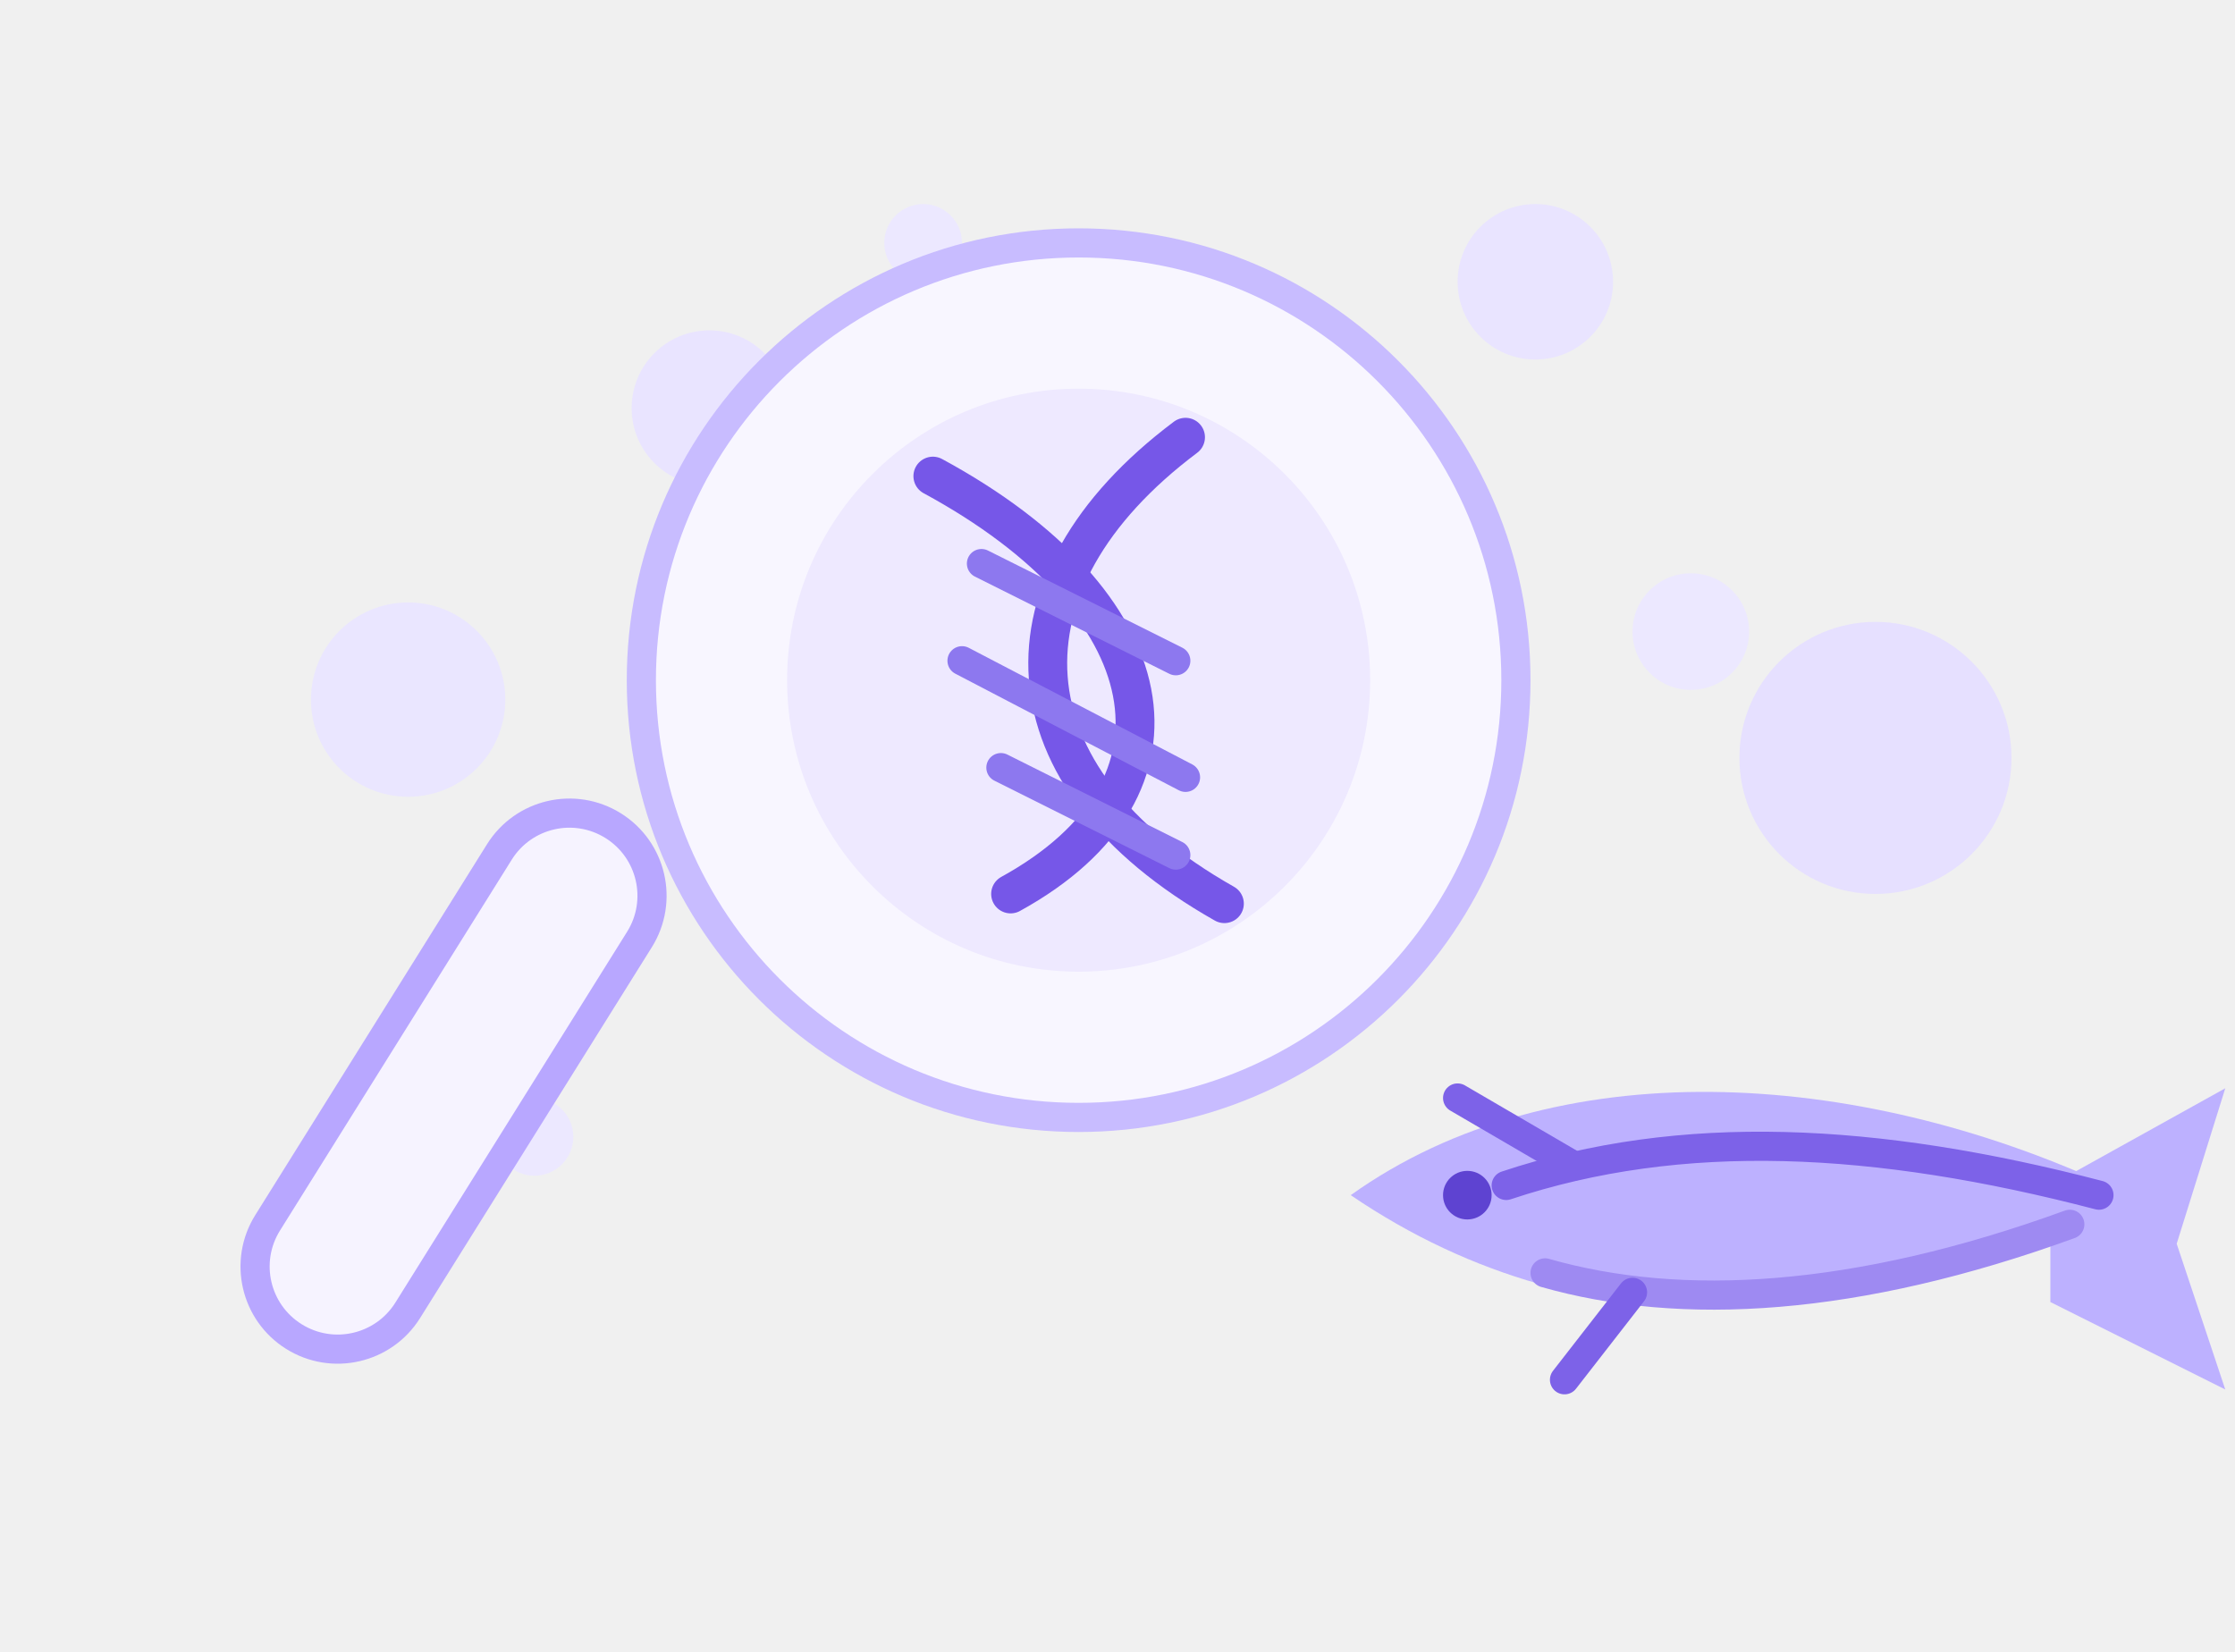
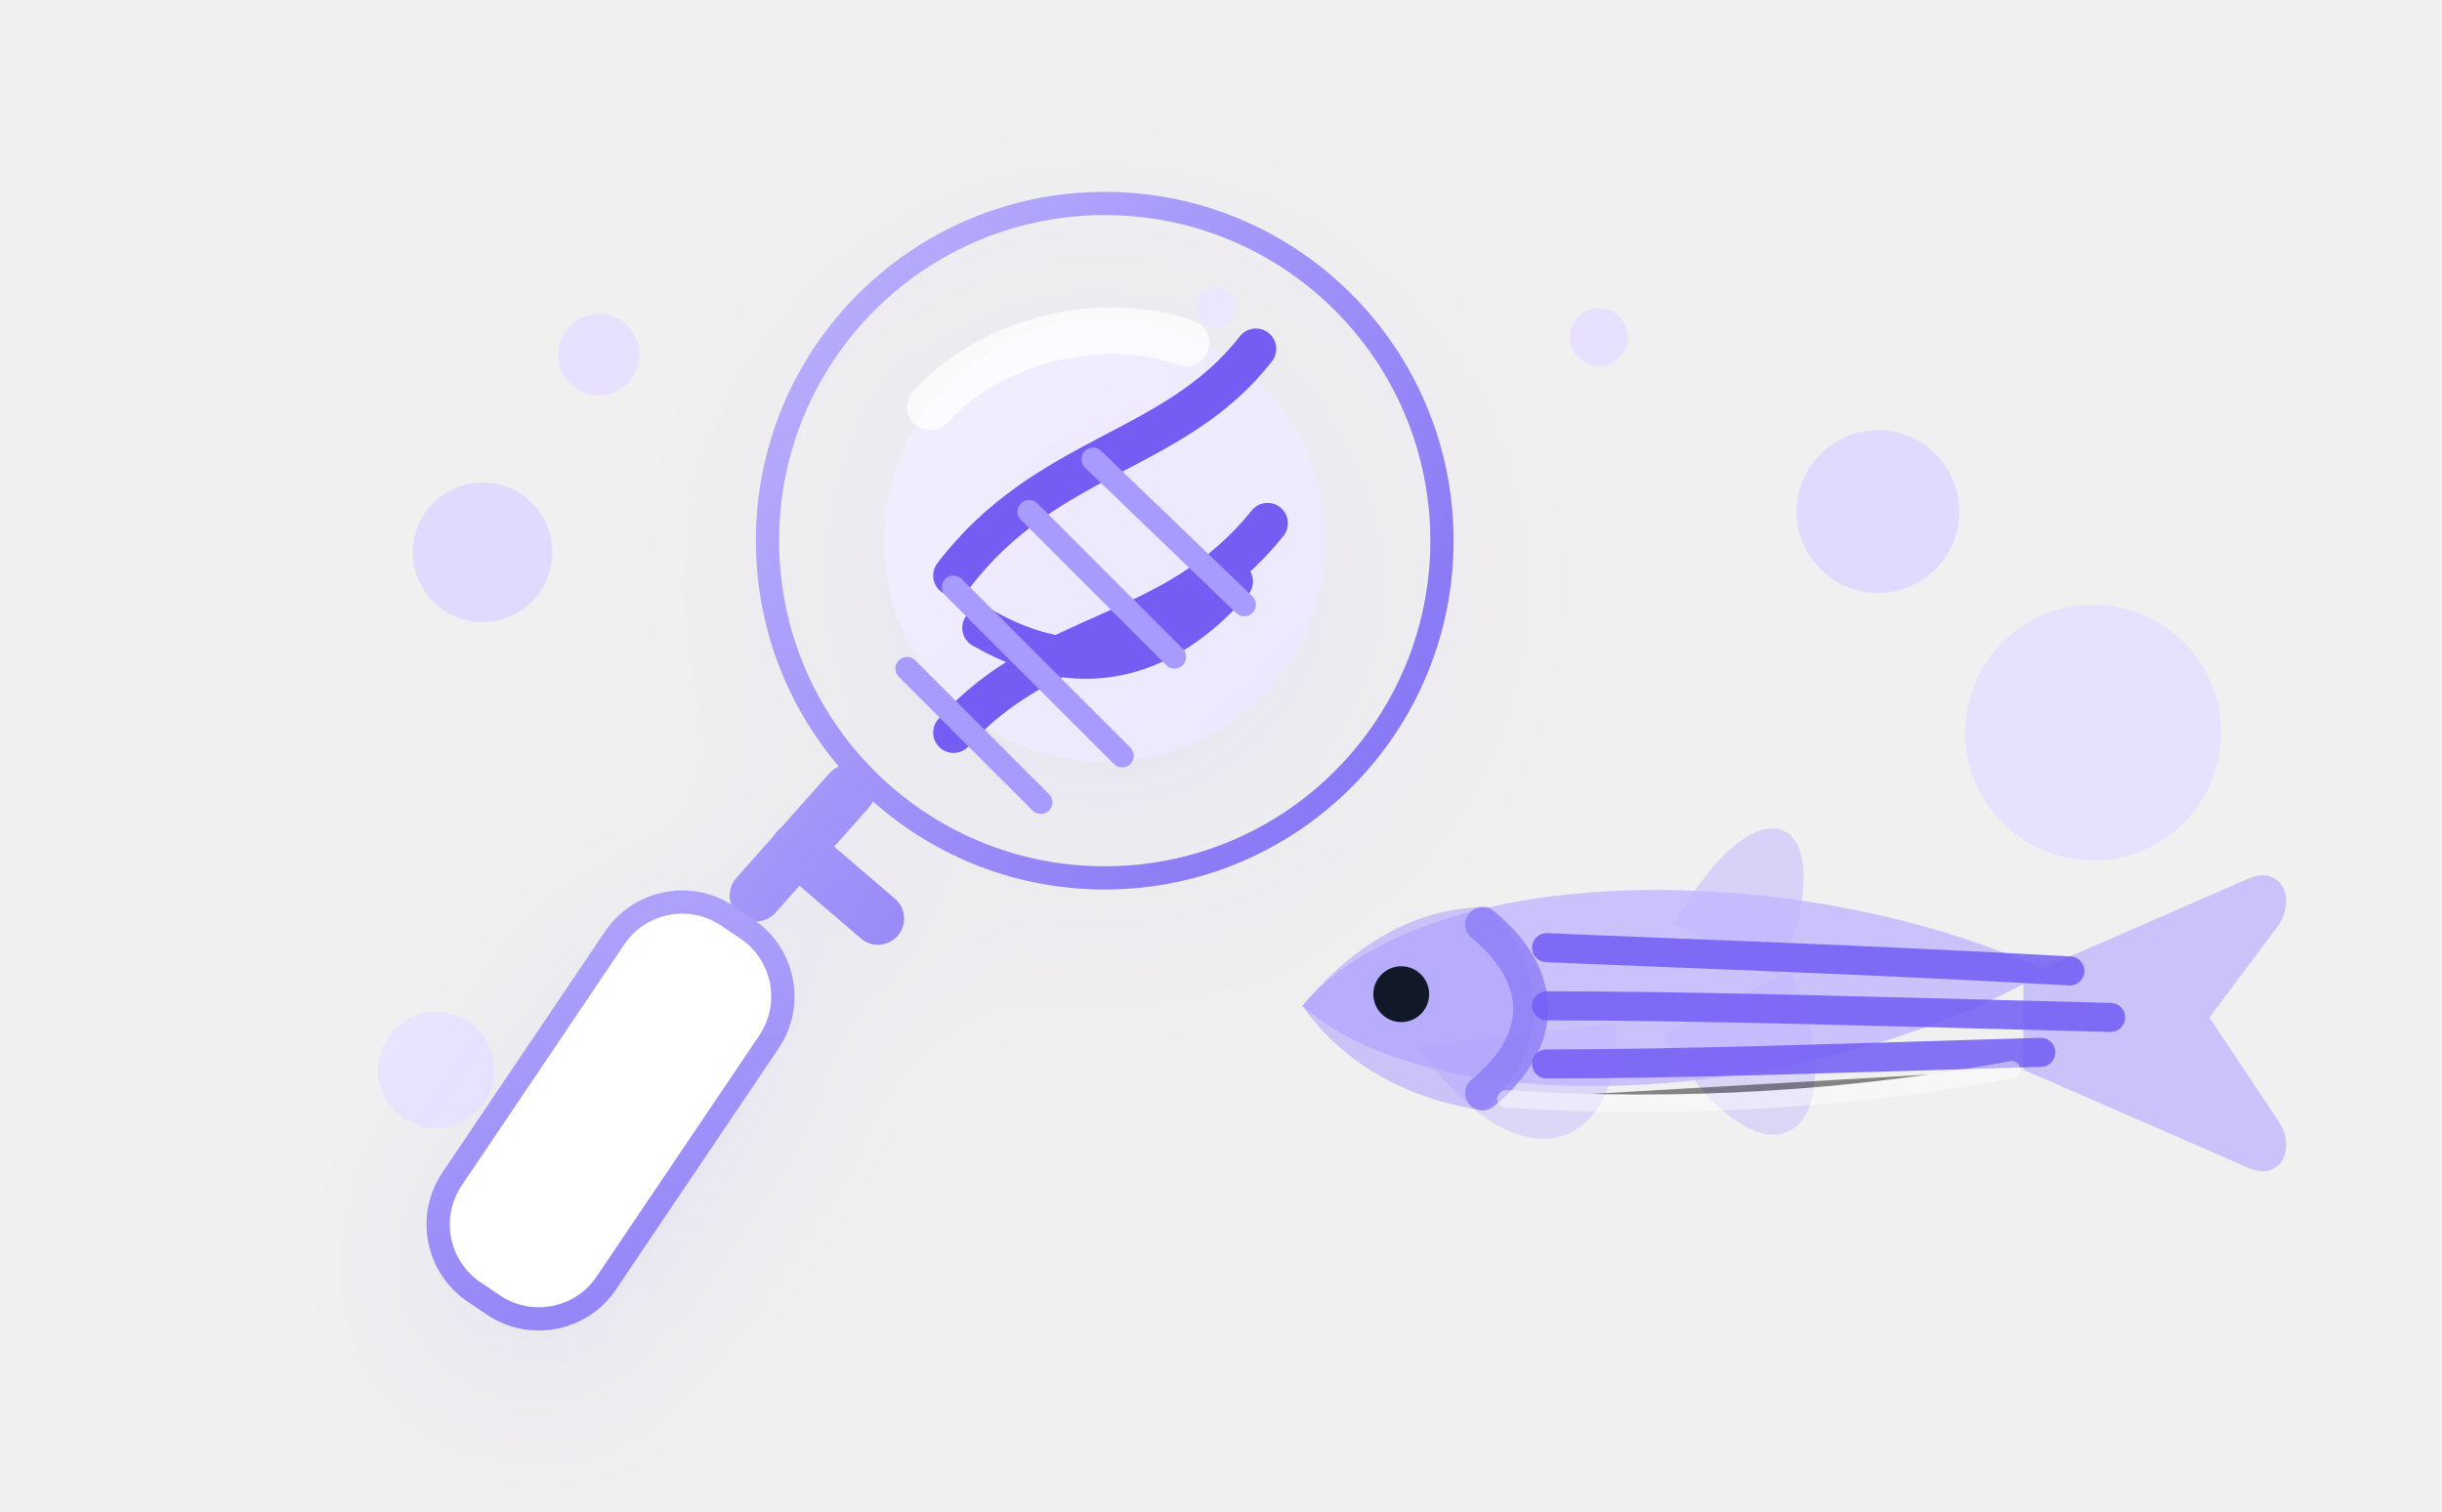
- <svg xmlns="http://www.w3.org/2000/svg" width="230" height="170" viewBox="0 0 230 170" role="img" aria-labelledby="title desc">
-   <g fill="none" fill-rule="evenodd">
-     <circle cx="42" cy="72" r="10" fill="#EAE6FF" />
-     <circle cx="73" cy="42" r="8" fill="#E9E4FF" />
-     <circle cx="95" cy="25" r="4" fill="#ECE8FF" />
-     <circle cx="158" cy="29" r="8" fill="#E9E4FF" />
-     <circle cx="193" cy="78" r="14" fill="#E6E0FF" />
-     <circle cx="174" cy="65" r="6" fill="#ECE8FF" />
-     <circle cx="55" cy="117" r="4" fill="#ECE8FF" />
-     <g transform="rotate(32 86 104)">
-       <rect x="48" y="100" width="17" height="62" rx="8.5" fill="#F6F3FF" stroke="#B8A7FF" stroke-width="3" />
-     </g>
-     <circle cx="111" cy="70" r="45" fill="#F8F6FF" stroke="#C8BCFF" stroke-width="3" />
-     <circle cx="111" cy="70" r="30" fill="#EEE9FF" />
-     <g stroke="#7657E8" stroke-linecap="round" stroke-width="4">
-       <path d="M96 49c24 13 28 32 8 43" />
-       <path d="M122 45c-20 15-19 35 4 48" />
-     </g>
-     <g stroke="#8D78EF" stroke-linecap="round" stroke-width="3">
-       <path d="M101 58l20 10" />
-       <path d="M99 68l23 12" />
-       <path d="M103 79l18 9" />
-     </g>
-     <g transform="translate(133 111)">
-       <path d="M6 12c21-15 52-13 78-1-24 15-53 18-78 1Z" fill="#BDB1FF" />
-       <path d="M78 11l18-10-5 16 5 15-18-9" fill="#BDB1FF" />
-       <path d="M22 11c18-6 38-5 61 1" stroke="#7D62E8" stroke-linecap="round" stroke-width="3" />
-       <path d="M26 20c14 4 32 3 54-5" stroke="#9E8AF2" stroke-linecap="round" stroke-width="3" />
-       <path d="M29 9l-12-7M35 22l-7 9" stroke="#7D62E8" stroke-linecap="round" stroke-width="3" />
-       <circle cx="18" cy="12" r="2.5" fill="#5E43D1" />
-     </g>
+ <svg xmlns="http://www.w3.org/2000/svg" width="420" height="260" viewBox="0 0 420 260" role="img" aria-labelledby="title desc">
+   <defs>
+     <linearGradient id="purpleStroke" x1="90" y1="40" x2="320" y2="220" gradientUnits="userSpaceOnUse">
+       <stop offset="0" stop-color="#C9C1FF" />
+       <stop offset="0.55" stop-color="#8B7CF6" />
+       <stop offset="1" stop-color="#6F5AF6" />
+     </linearGradient>
+     <linearGradient id="softFill" x1="130" y1="50" x2="260" y2="165" gradientUnits="userSpaceOnUse">
+       <stop offset="0" stop-color="#F4F1FF" />
+       <stop offset="1" stop-color="#E8E3FF" />
+     </linearGradient>
+     <linearGradient id="fishFill" x1="235" y1="145" x2="365" y2="185" gradientUnits="userSpaceOnUse">
+       <stop offset="0" stop-color="#BFB3FF" stop-opacity="0.75" />
+       <stop offset="1" stop-color="#8D7BFF" stop-opacity="0.55" />
+     </linearGradient>
+     <filter id="softShadow" x="-20%" y="-20%" width="140%" height="140%">
+       <feDropShadow dx="0" dy="8" stdDeviation="12" flood-color="#7C6CF5" flood-opacity="0.10" />
+     </filter>
+   </defs>
+   <circle cx="103" cy="61" r="7" fill="#E7E1FF" />
+   <circle cx="83" cy="95" r="12" fill="#DED7FF" opacity="0.9" />
+   <circle cx="275" cy="58" r="5" fill="#E7E1FF" />
+   <circle cx="323" cy="88" r="14" fill="#DED7FF" opacity="0.9" />
+   <circle cx="360" cy="126" r="22" fill="#E4DFFF" opacity="0.85" />
+   <circle cx="75" cy="184" r="10" fill="#E9E5FF" />
+   <circle cx="209" cy="53" r="3.5" fill="#EEEAFE" />
+   <g filter="url(#softShadow)">
+     <circle cx="190" cy="93" r="58" fill="none" stroke="url(#purpleStroke)" stroke-width="4" />
+     <circle cx="190" cy="93" r="38" fill="url(#softFill)" opacity="0.92" />
+     <path d="M160 70 C171 58, 190 54, 204 59" fill="none" stroke="#FFFFFF" stroke-width="8" stroke-linecap="round" opacity="0.75" />
+     <path d="M146 136 L130 154" fill="none" stroke="url(#purpleStroke)" stroke-width="9" stroke-linecap="round" />
+     <path d="M137 146 L151 158" fill="none" stroke="url(#purpleStroke)" stroke-width="9" stroke-linecap="round" />
+     <rect x="89" y="152" width="32" height="78" rx="14" transform="rotate(34 105 191)" fill="#FFFFFF" stroke="url(#purpleStroke)" stroke-width="4" />
+   </g>
+   <g fill="none" stroke-linecap="round" stroke-linejoin="round">
+     <path d="M164 99 C180 78, 202 78, 216 60" stroke="#755CF3" stroke-width="7" />
+     <path d="M164 126 C180 108, 202 110, 218 90" stroke="#755CF3" stroke-width="7" />
+     <path d="M169 108 C183 116, 198 116, 212 100" stroke="#755CF3" stroke-width="7" />
+     <path d="M177 88 L202 113" stroke="#A79BFF" stroke-width="4" />
+     <path d="M188 79 L214 104" stroke="#A79BFF" stroke-width="4" />
+     <path d="M164 101 L193 130" stroke="#A79BFF" stroke-width="4" />
+     <path d="M156 115 L179 138" stroke="#A79BFF" stroke-width="4" />
+   </g>
+   <g transform="translate(224 146)">
+     <path d="M64 13 C78 -13, 94 -7, 82 22" fill="#B8AEFF" opacity="0.45" />
+     <path d="M62 32 C80 62, 96 49, 84 21" fill="#B8AEFF" opacity="0.40" />
+     <path d="M20 34 C37 59, 55 52, 54 30" fill="#B8AEFF" opacity="0.38" />
+     <path d="M0 27 C22 1, 87 2, 128 21 C91 43, 25 49, 0 27Z" fill="url(#fishFill)" />
+     <path d="M124 22 L163 5 C168 3, 171 8, 168 13 L156 29 L168 47 C171 52, 168 57, 163 55 L124 38 Z" fill="#B8AEFF" opacity="0.68" />
+     <path d="M0 27 C10 15, 21 10, 32 10 C43 21, 42 36, 31 45 C18 43, 7 37, 0 27Z" fill="#A395FF" opacity="0.5" />
+     <circle cx="17" cy="25" r="4.8" fill="#111827" />
+     <path d="M31 13 C42 22, 42 33, 31 42" fill="none" stroke="#8B7CF6" stroke-width="6" stroke-linecap="round" opacity="0.8" />
+     <path d="M42 17 C65 18, 96 19, 132 21" stroke="#715CF4" stroke-width="5" stroke-linecap="round" opacity="0.85" />
+     <path d="M42 27 C68 27, 100 28, 139 29" stroke="#715CF4" stroke-width="5" stroke-linecap="round" opacity="0.85" />
+     <path d="M42 37 C65 37, 93 36, 127 35" stroke="#715CF4" stroke-width="5" stroke-linecap="round" opacity="0.85" />
+     <path d="M35 43 C65 45, 95 43, 122 38" stroke="#FFFFFF" stroke-width="3" stroke-linecap="round" opacity="0.45" />
  </g>
</svg>
